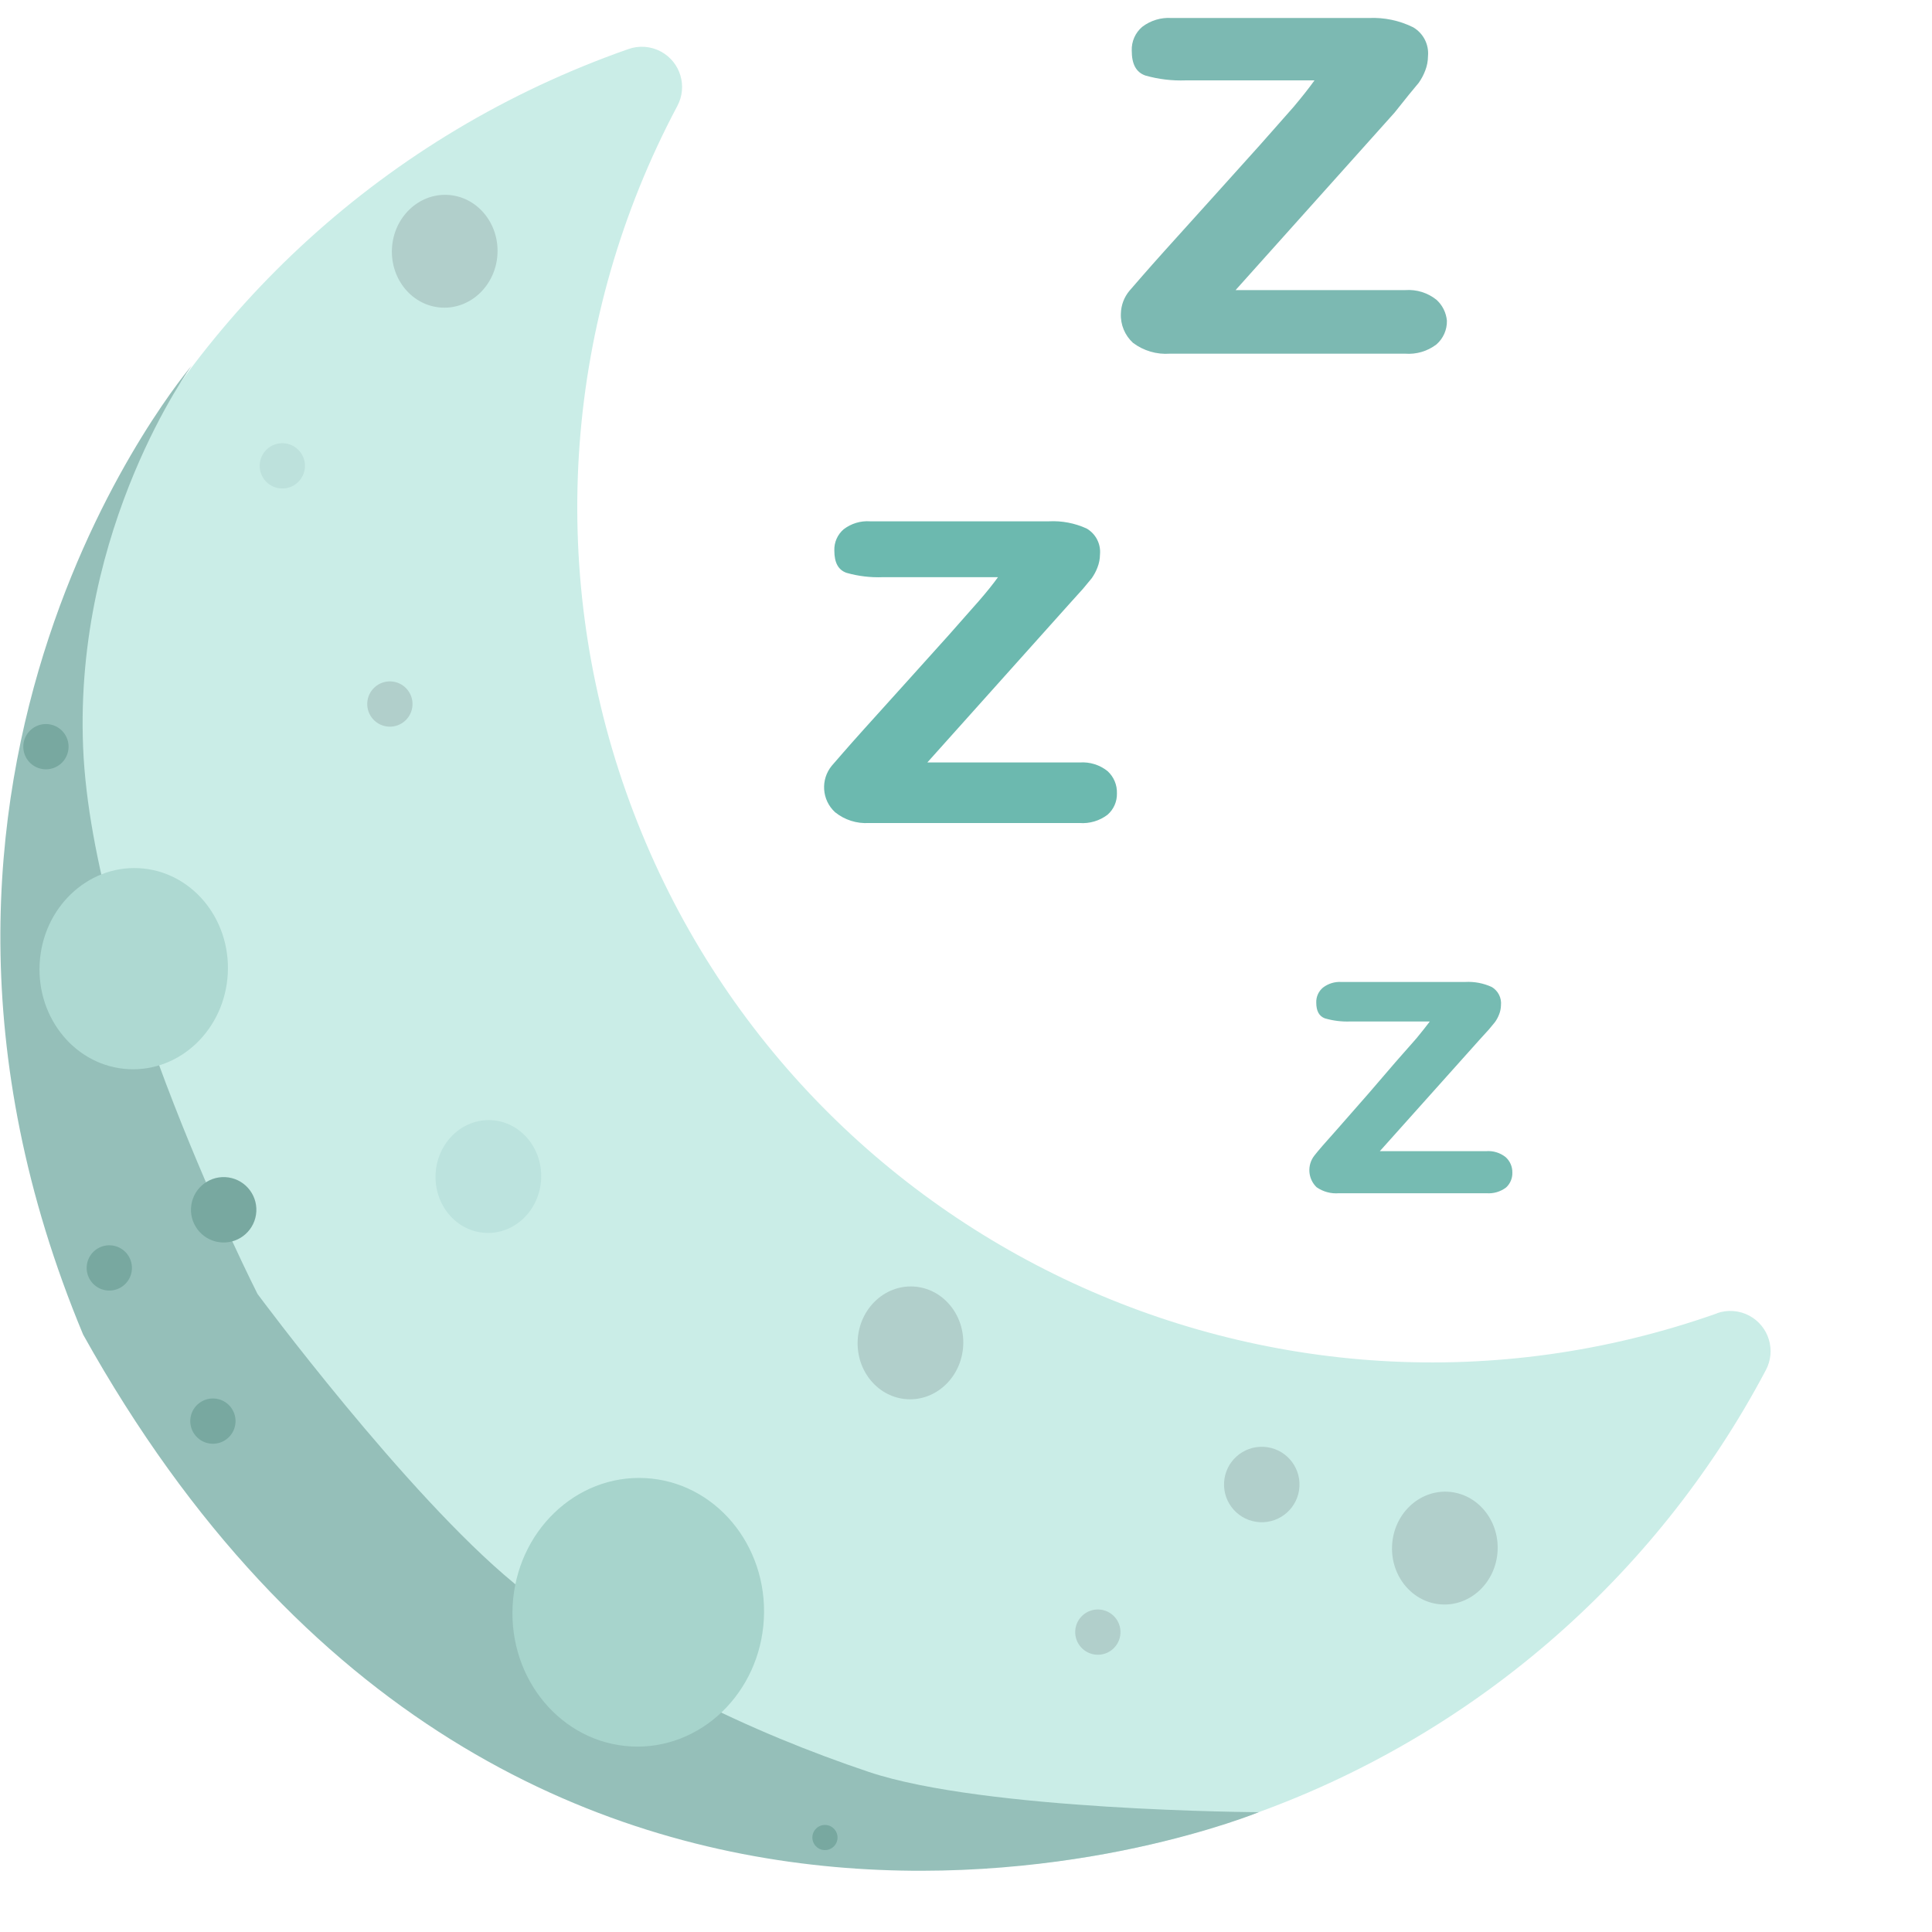
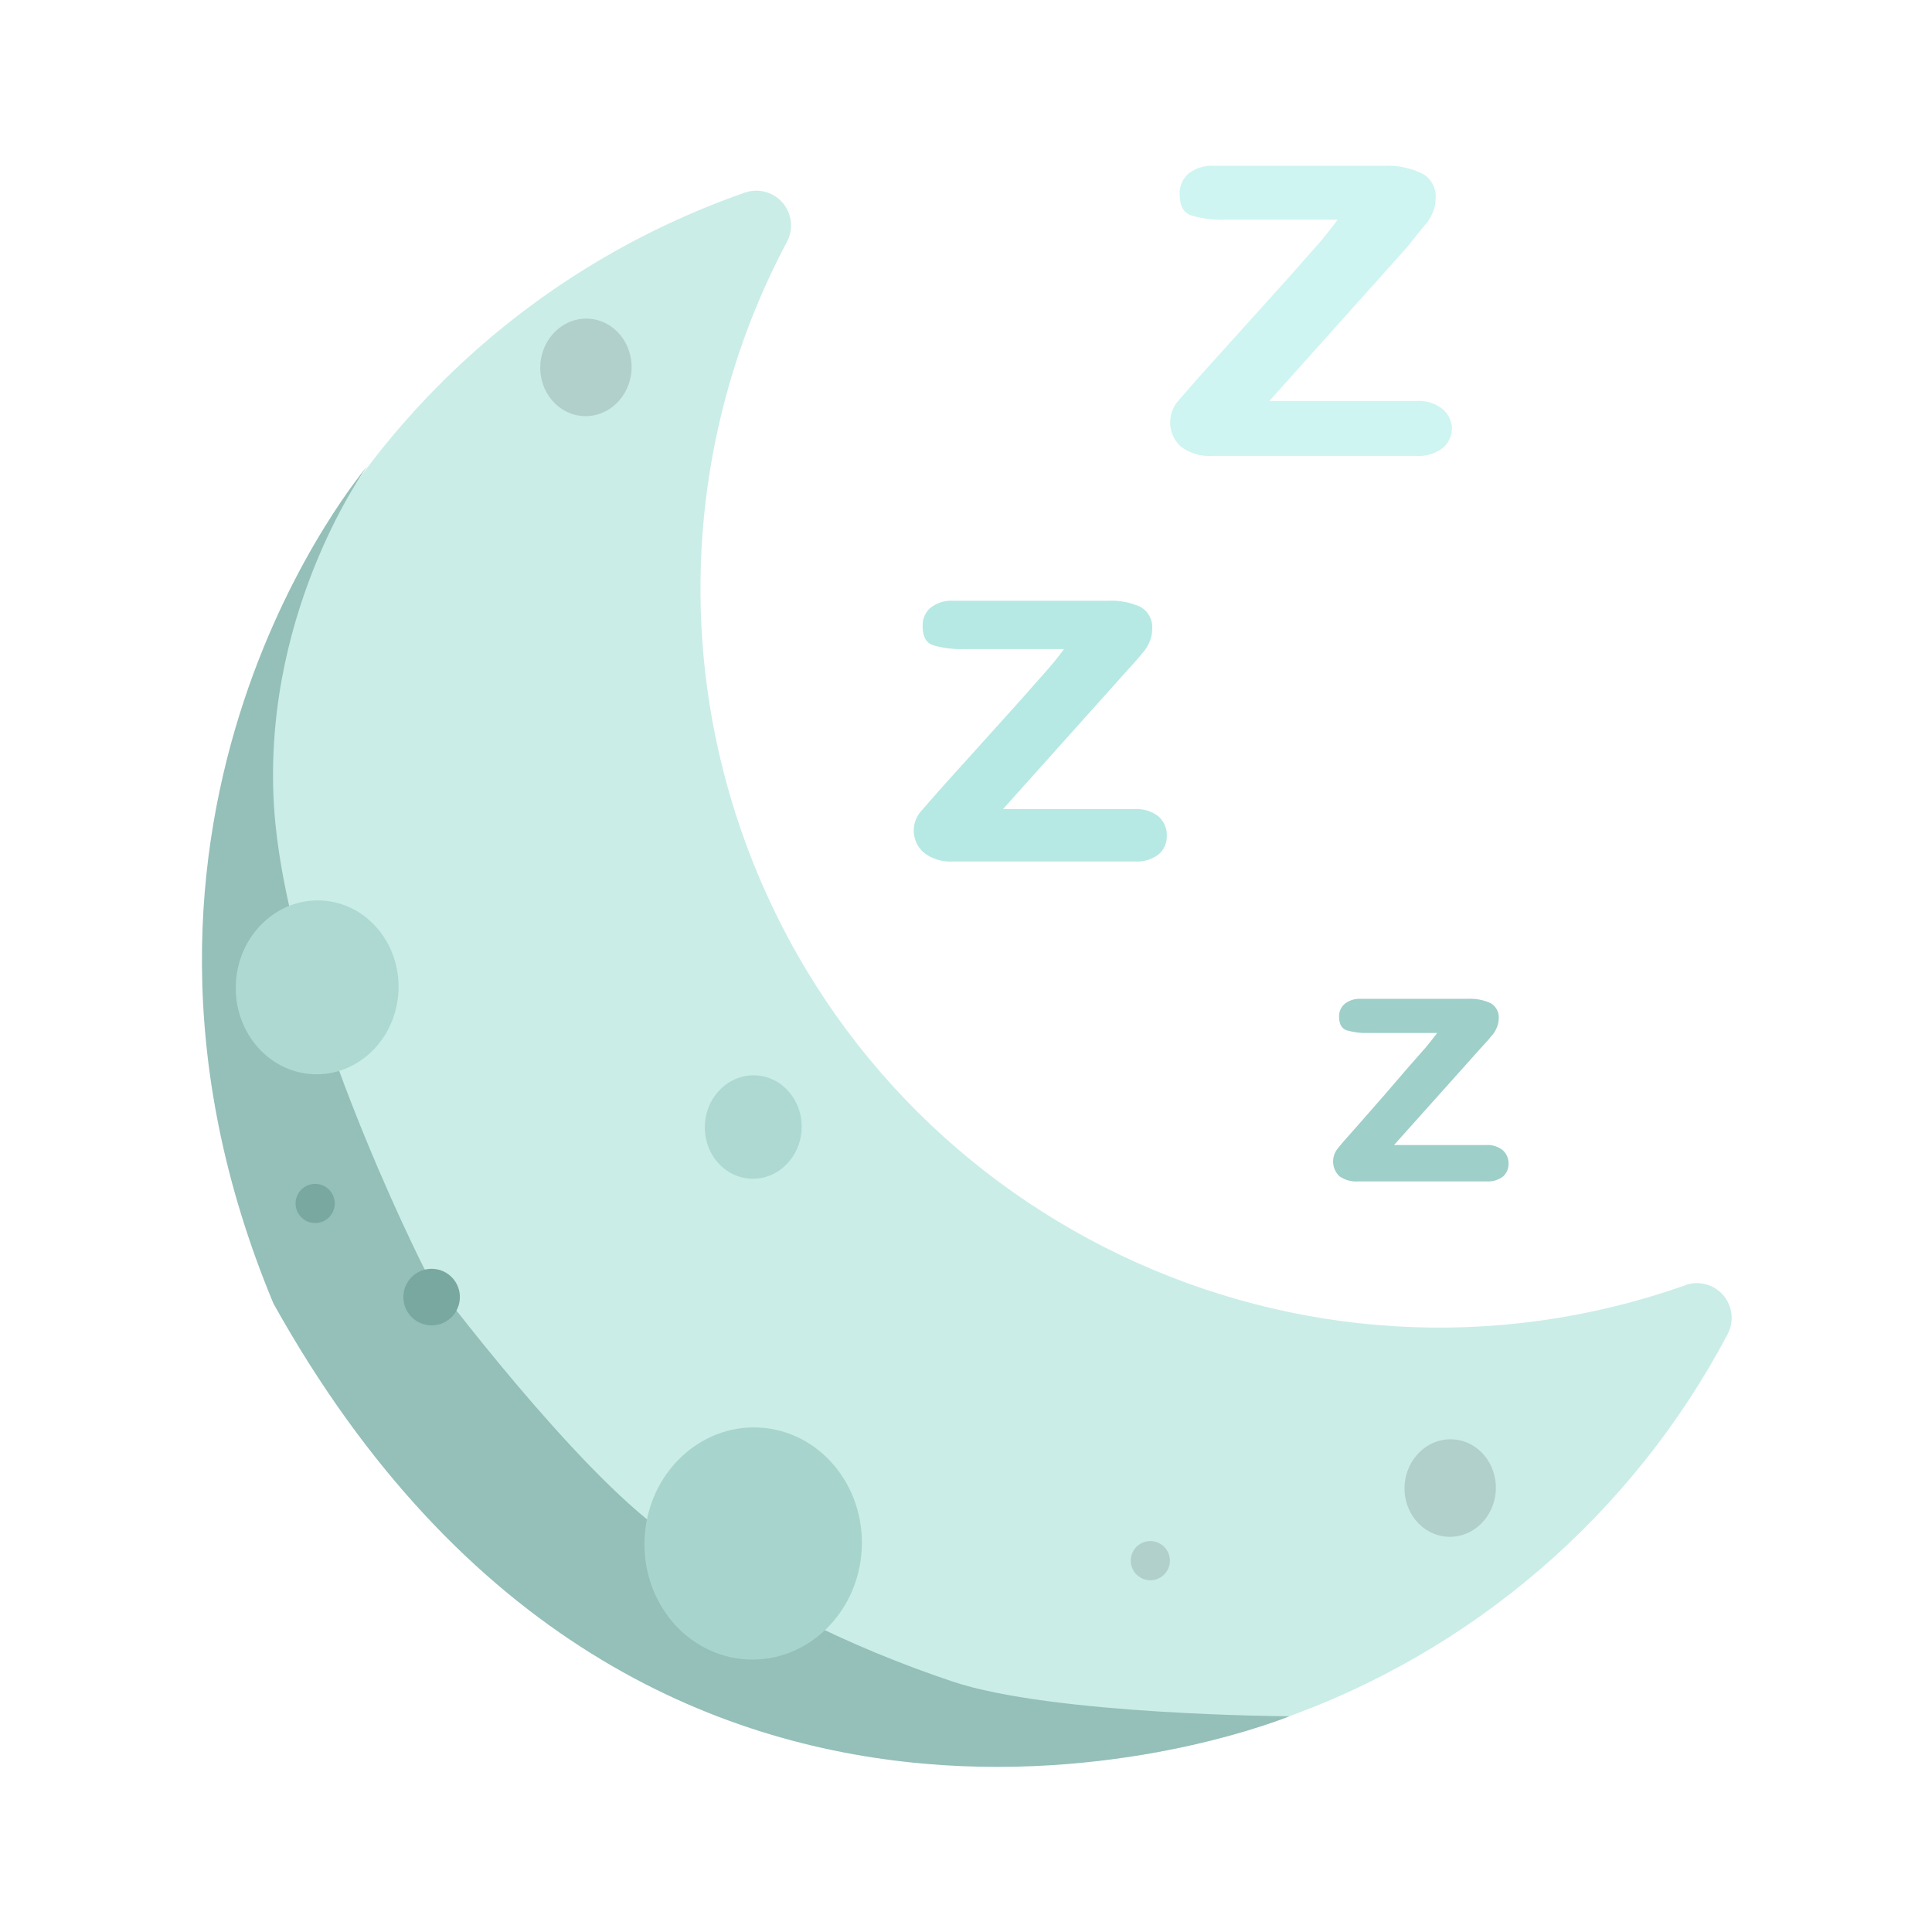
<svg xmlns="http://www.w3.org/2000/svg" xmlns:xlink="http://www.w3.org/1999/xlink" width="384px" height="384px" viewBox="0 0 384 384" version="1.1">
  <defs>
    <path d="M0 0L383.186 0L383.186 383.186L0 383.186L0 0Z" id="path_1" />
    <clipPath id="mask_1">
      <use xlink:href="#path_1" />
    </clipPath>
  </defs>
  <g id="icon">
    <path d="M0 0L383.186 0L383.186 383.186L0 383.186L0 0Z" id="Background" fill="none" fill-rule="evenodd" stroke="none" />
    <g clip-path="url(#mask_1)">
-       <g id="moon" transform="matrix(0.9986295 0.05233592 -0.05233592 0.9986295 9.4104 3.088062)">
-         <path d="M351.132 240.368C349.082 239.398 346.716 239.345 344.624 240.22L344.704 240.22C257.985 276.089 158.608 234.867 122.739 148.148C104.546 104.163 105.636 54.563 125.744 11.42C127.633 7.426 125.926 2.657 121.932 0.768C119.882 -0.202 117.516 -0.255 115.424 0.62C20.363 39.67 -25.044 148.388 14.005 243.449C53.054 338.51 161.772 383.917 256.834 344.868C300.19 327.058 335.228 293.543 354.945 251.02C356.833 247.026 355.126 242.257 351.132 240.368L351.132 240.368Z" transform="matrix(1 -6.0072103E-10 6.0072103E-10 1 0.228363 0)" id="shape" fill="#CAEDE7" fill-rule="evenodd" stroke="none" />
-         <path d="M32.323 0C32.323 0 10.592 33.122 14.717 76.997C18.842 120.873 55.017 183.627 55.017 183.627C55.017 183.627 86.515 221.79 108.956 238.379C131.398 254.967 157.906 265.614 181.322 272.138C204.738 278.662 259.135 276.071 259.135 276.071C259.135 276.071 115.52 344.343 20.823 193.502C-31.992 83.436 32.323 0 32.323 0Z" transform="matrix(1 -6.0072103E-10 6.0072103E-10 1 0 67.93665)" id="shadow" fill="#95BFB9" fill-rule="evenodd" stroke="none" />
-         <path d="M0 2.5C0 1.119 1.119 0 2.5 0C3.881 0 5 1.119 5 2.5C5 3.881 3.881 5 2.5 5C1.119 5 0 3.881 0 2.5Z" transform="matrix(1 -6.0072103E-10 6.0072103E-10 1 170.7959 351.0475)" id="Ellipse-12" fill="#78A8A0" fill-rule="evenodd" stroke="none" />
-         <g id="craters" transform="matrix(1 -6.0072103E-10 6.0072103E-10 1 2.824524 31.43688)">
-           <path d="M0 6.5C0 2.91 2.91 0 6.5 0C10.09 0 13 2.91 13 6.5C13 10.09 10.09 13 6.5 13C2.91 13 0 10.09 0 6.5Z" transform="matrix(1 -6.0072103E-10 6.0072103E-10 1 38.09572 197.2705)" id="Ellipse-16" fill="#78A8A0" fill-rule="evenodd" stroke="none" />
-           <path d="M0 4.5C0 2.015 2.015 0 4.5 0C6.985 0 9 2.015 9 4.5C9 6.985 6.985 9 4.5 9C2.015 9 0 6.985 0 4.5Z" transform="matrix(1 -6.0072103E-10 6.0072103E-10 1 0 109.1999)" id="Ellipse-15" fill="#78A8A0" fill-rule="evenodd" stroke="none" />
-           <path d="M0 4.5C0 2.015 2.015 0 4.5 0C6.985 0 9 2.015 9 4.5C9 6.985 6.985 9 4.5 9C2.015 9 0 6.985 0 4.5Z" transform="matrix(1 -6.0072103E-10 6.0072103E-10 1 17.99977 211.9999)" id="Ellipse-14" fill="#78A8A0" fill-rule="evenodd" stroke="none" />
-           <path d="M0 4.5C0 2.015 2.015 0 4.5 0C6.985 0 9 2.015 9 4.5C9 6.985 6.985 9 4.5 9C2.015 9 0 6.985 0 4.5Z" transform="matrix(1 -6.0072103E-10 6.0072103E-10 1 67.82384 97.15645)" id="Ellipse-13" fill="#B1CFCB" fill-rule="evenodd" stroke="none" />
-           <path d="M0 4.5C0 2.015 2.015 0 4.5 0C6.985 0 9 2.015 9 4.5C9 6.985 6.985 9 4.5 9C2.015 9 0 6.985 0 4.5Z" transform="matrix(1 -6.0072103E-10 6.0072103E-10 1 217.9997 274.0021)" id="Ellipse-11" fill="#B1CFCB" fill-rule="evenodd" stroke="none" />
-           <path d="M0 11.216C0 5.022 4.701 0 10.5 0C16.299 0 21 5.022 21 11.216C21 17.41 16.299 22.432 10.5 22.432C4.701 22.432 0 17.41 0 11.216Z" transform="matrix(1 -6.0072103E-10 6.0072103E-10 1 86.28853 183.1985)" id="Ellipse-8" fill="#BCE3DE" fill-rule="evenodd" stroke="none" />
-           <path d="M0 4.5C0 2.015 2.015 0 4.5 0C6.985 0 9 2.015 9 4.5C9 6.985 6.985 9 4.5 9C2.015 9 0 6.985 0 4.5Z" transform="matrix(1 -6.0072103E-10 6.0072103E-10 1 43.99943 50.99989)" id="Ellipse-6" fill="#BDE1DC" fill-rule="evenodd" stroke="none" />
-           <path d="M0 4.5C0 2.015 2.015 0 4.5 0C6.985 0 9 2.015 9 4.5C9 6.985 6.985 9 4.5 9C2.015 9 0 6.985 0 4.5Z" transform="matrix(1 -6.0072103E-10 6.0072103E-10 1 40.15755 241.3268)" id="Ellipse-12" fill="#78A8A0" fill-rule="evenodd" stroke="none" />
-           <path d="M0 7.5C0 3.358 3.358 0 7.5 0C11.642 0 15 3.358 15 7.5C15 11.642 11.642 15 7.5 15C3.358 15 0 11.642 0 7.5Z" transform="matrix(1 -6.0072103E-10 6.0072103E-10 1 245.9997 239.9998)" id="Ellipse-5" fill="#B1CFCB" fill-rule="evenodd" stroke="none" />
-           <path d="M0 11.216C0 5.022 4.701 0 10.5 0C16.299 0 21 5.022 21 11.216C21 17.41 16.299 22.432 10.5 22.432C4.701 22.432 0 17.41 0 11.216Z" transform="matrix(1 -6.0072103E-10 6.0072103E-10 1 280.0002 247)" id="Ellipse-4" fill="#B1CFCB" fill-rule="evenodd" stroke="none" />
-           <path d="M0 26.704C0 11.956 11.193 0 25 0C38.807 0 50 11.956 50 26.704C50 41.453 38.807 53.409 25 53.409C11.193 53.409 0 41.453 0 26.704Z" transform="matrix(1 -6.0072103E-10 6.0072103E-10 1 106.0708 252.6405)" id="Ellipse-2" fill="#A7D4CC" fill-rule="evenodd" stroke="none" />
-           <path d="M0 20C0 8.954 8.383 0 18.723 0C29.064 0 37.447 8.954 37.447 20C37.447 31.046 29.064 40 18.723 40C8.383 40 0 31.046 0 20Z" transform="matrix(1 -6.0072103E-10 6.0072103E-10 1 5.508987 136.8476)" id="Ellipse" fill="#AED9D2" fill-rule="evenodd" stroke="none" />
-           <path d="M0 11.216C0 5.022 4.701 0 10.5 0C16.299 0 21 5.022 21 11.216C21 17.41 16.299 22.432 10.5 22.432C4.701 22.432 0 17.41 0 11.216Z" transform="matrix(1 -6.0072103E-10 6.0072103E-10 1 67.99982 0)" id="Ellipse-7" fill="#B1CFCB" fill-rule="evenodd" stroke="none" />
-           <path d="M0 11.216C0 5.022 4.701 0 10.5 0C16.299 0 21 5.022 21 11.216C21 17.41 16.299 22.432 10.5 22.432C4.701 22.432 0 17.41 0 11.216Z" transform="matrix(1 -6.0072103E-10 6.0072103E-10 1 171.7958 211.8261)" id="Ellipse-9" fill="#B1CFCB" fill-rule="evenodd" stroke="none" />
+       <g id="moon" transform="translate(40.13646 37.89458)">
+         <path d="M300.181 217.961C298.456 217.032 296.417 216.879 294.572 217.539L294.641 217.543C218.182 244.575 134.287 204.507 107.255 128.048C93.544 89.268 96.728 46.514 116.032 10.192C117.843 6.83 116.585 2.638 113.224 0.827C111.499 -0.103 109.459 -0.256 107.614 0.405C23.813 29.805 -20.289 121.572 9.11 205.373C38.509 289.174 130.276 333.276 214.078 303.877C252.299 290.469 284.052 263.131 302.99 227.326C304.8 223.965 303.543 219.772 300.181 217.961L300.181 217.961Z" transform="translate(0.2317505 0)" id="shape" fill="#CAEDE7" fill-rule="evenodd" stroke="none" />
+         <path d="M32.891 0C32.891 0 12.639 27.6 14.215 65.65C15.79 103.7 44.17 159.491 44.17 159.491C44.17 159.491 69.626 193.85 88.242 209.181C106.858 224.511 129.253 234.897 149.165 241.587C169.078 248.275 216.138 248.5 216.138 248.5C216.138 248.5 89.114 300.921 14.215 166.467C-26.385 69.094 32.891 0 32.891 0Z" transform="translate(0 54.72865)" id="shadow" fill="#95BFB9" fill-rule="evenodd" stroke="none" />
+         <g id="craters" transform="translate(6.719681 25.43462)">
+           <path d="M0.008 5.323C0.17 2.225 2.813 -0.155 5.911 0.008C9.009 0.17 11.389 2.813 11.226 5.911C11.064 9.009 8.421 11.389 5.323 11.226C2.225 11.064 -0.155 8.421 0.008 5.323Z" transform="translate(33.31728 188.8568)" id="Ellipse-16" fill="#78A8A0" fill-rule="evenodd" stroke="none" />
+           <path d="M0.005 3.685C0.118 1.541 1.948 -0.107 4.092 0.005C6.237 0.118 7.885 1.948 7.772 4.092C7.66 6.237 5.83 7.885 3.685 7.772C1.541 7.66 -0.107 5.83 0.005 3.685Z" transform="translate(177.8923 242.9758)" id="Ellipse-11" fill="#B1CFCB" fill-rule="evenodd" stroke="none" />
+           <path d="M0.005 3.685C0.118 1.541 1.948 -0.107 4.092 0.005C6.237 0.118 7.885 1.948 7.772 4.092C7.66 6.237 5.83 7.885 3.685 7.772C1.541 7.66 -0.107 5.83 0.005 3.685Z" transform="translate(11.89691 171.9792)" id="Ellipse-12" fill="#78A8A0" fill-rule="evenodd" stroke="none" />
+           <path d="M0.014 9.216C0.295 3.87 4.579 -0.25 9.583 0.012C14.587 0.274 18.417 4.82 18.137 10.166C17.857 15.511 13.573 19.632 8.568 19.37C3.564 19.108 -0.266 14.562 0.014 9.216Z" transform="translate(232.3056 222.7427)" id="Ellipse-4" fill="#B1CFCB" fill-rule="evenodd" stroke="none" />
+           <path d="M0.034 21.943C0.701 9.215 10.901 -0.596 22.817 0.028C34.732 0.653 43.85 11.477 43.183 24.204C42.516 36.932 32.316 46.743 20.401 46.119C8.486 45.494 -0.633 34.67 0.034 21.943Z" transform="translate(81.23346 220.3834)" id="Ellipse-2" fill="#A7D4CC" fill-rule="evenodd" stroke="none" />
+           <path d="M0.026 16.434C0.525 6.902 8.164 -0.447 17.088 0.021C26.012 0.489 32.841 8.595 32.341 18.127C31.842 27.66 24.203 35.008 15.279 34.54C6.355 34.072 -0.474 25.966 0.026 16.434Z" transform="translate(0 115.6323)" id="Ellipse" fill="#AED9D2" fill-rule="evenodd" stroke="none" />
+           <path d="M0.015 9.777C0.313 4.106 4.857 -0.266 10.166 0.013C15.475 0.291 19.538 5.114 19.241 10.784C18.943 16.455 14.399 20.827 9.09 20.549C3.781 20.27 -0.282 15.448 0.015 9.777Z" transform="translate(93.22983 150.3955)" id="Ellipse-17" fill="#AED9D2" fill-rule="evenodd" stroke="none" />
+           <path d="M0.014 9.216C0.295 3.87 4.579 -0.25 9.583 0.012C14.587 0.274 18.417 4.82 18.137 10.166C17.857 15.511 13.573 19.632 8.568 19.37C3.564 19.108 -0.266 14.562 0.014 9.216Z" transform="translate(60.5257 0)" id="Ellipse-7" fill="#B1CFCB" fill-rule="evenodd" stroke="none" />
        </g>
      </g>
-       <g id="zs" transform="translate(163.793 3.556961)">
-         <path d="M56.343 49.671C54.785 48.426 52.815 47.813 50.826 47.952L20.521 47.952L48.82 16.357L51.471 13.419L53.191 11.342C53.663 10.677 54.048 9.955 54.337 9.193C54.662 8.371 54.831 7.496 54.838 6.613C55.038 4.524 54.003 2.509 52.188 1.455C49.832 0.378 47.251 -0.114 44.665 0.022L9.13 0.022C7.253 -0.106 5.394 0.455 3.9 1.598C2.666 2.649 1.979 4.205 2.037 5.825C2.037 8.261 2.825 9.694 4.473 10.267C6.801 10.926 9.219 11.216 11.637 11.127L34.563 11.127C33.608 12.464 32.342 14.04 30.766 15.855L24.82 22.59L17.082 31.187L7.84 41.432C4.616 45.014 2.539 47.45 1.536 48.596C-0.739 51.359 -0.456 55.419 2.18 57.838C4.077 59.372 6.48 60.14 8.915 59.988L50.755 59.988C52.756 60.144 54.746 59.558 56.343 58.34C57.56 57.277 58.242 55.728 58.206 54.113C58.267 52.43 57.586 50.806 56.343 49.671L56.343 49.671Z" transform="translate(0 100.0361)" id="Shape" fill="#6CB9AF" fill-rule="evenodd" stroke="none" />
-         <path d="M39.028 34.843C37.928 33.962 36.535 33.536 35.131 33.648L14.009 33.648L33.81 11.52L35.696 9.446L36.891 8C37.226 7.534 37.501 7.027 37.708 6.491C37.943 5.912 38.071 5.294 38.085 4.668C38.243 3.201 37.53 1.777 36.262 1.022C34.61 0.263 32.798 -0.082 30.982 0.017L6.339 0.017C5.028 -0.057 3.733 0.345 2.693 1.148C1.824 1.879 1.338 2.968 1.373 4.103C1.373 5.8 1.939 6.806 3.071 7.246C4.703 7.724 6.401 7.936 8.1 7.874L23.941 7.874C23.25 8.817 22.369 9.886 21.301 11.206L17.152 15.921L11.746 22.207L5.459 29.373C3.196 31.888 1.709 33.606 0.996 34.528C-0.485 36.428 -0.295 39.139 1.436 40.814C2.738 41.722 4.318 42.145 5.899 42.009L35.193 42.009C36.587 42.12 37.974 41.718 39.091 40.877C39.922 40.124 40.381 39.044 40.348 37.923C40.377 36.754 39.895 35.629 39.028 34.843L39.028 34.843Z" transform="translate(96.45023 191.5979)" id="Shape" fill="#76BBB2" fill-rule="evenodd" stroke="none" />
-         <path d="M62.729 56.02C60.989 54.63 58.79 53.945 56.569 54.1L22.809 54.1L54.409 18.82L57.289 15.22L59.209 12.9C59.734 12.156 60.164 11.35 60.489 10.5C60.852 9.583 61.041 8.606 61.049 7.62C61.272 5.287 60.116 3.037 58.089 1.86C55.359 0.512 52.331 -0.121 49.289 0.02L10.089 0.02C7.993 -0.123 5.917 0.503 4.249 1.78C2.871 2.953 2.104 4.691 2.169 6.5C2.169 9.22 3.049 10.82 4.889 11.46C7.489 12.195 10.189 12.519 12.889 12.42L38.489 12.42C37.422 13.913 36.036 15.673 34.329 17.7L27.689 25.22L19.049 34.82L8.729 46.26C5.129 50.26 2.809 52.98 1.689 54.26C0.646 55.525 0.054 57.101 0.009 58.74C-0.098 60.946 0.782 63.086 2.409 64.58C4.519 66.17 7.135 66.937 9.769 66.74L56.489 66.74C58.724 66.915 60.946 66.26 62.729 64.9C64.088 63.713 64.85 61.984 64.809 60.18C64.662 58.581 63.92 57.096 62.729 56.02L62.729 56.02Z" transform="translate(58.9823 0)" id="Shape" fill="#7CB9B2" fill-rule="evenodd" stroke="none" />
+       <g id="zs" transform="translate(181.6167 32.93902)">
+         <path d="M48.689 42.924C47.343 41.848 45.641 41.318 43.922 41.438L17.733 41.438L42.188 14.135L44.479 11.597L45.965 9.801C46.373 9.227 46.706 8.602 46.956 7.944C47.237 7.234 47.383 6.478 47.389 5.715C47.562 3.91 46.667 2.168 45.098 1.257C43.063 0.326 40.833 -0.098 38.598 0.019L7.89 0.019C6.268 -0.091 4.661 0.393 3.37 1.381C2.304 2.289 1.71 3.634 1.76 5.034C1.76 7.139 2.441 8.377 3.865 8.872C5.878 9.442 7.967 9.693 10.057 9.615L29.868 9.615C29.042 10.771 27.949 12.133 26.587 13.702L21.448 19.521L14.762 26.951L6.775 35.804C3.989 38.899 2.194 41.004 1.327 41.995C-0.639 44.382 -0.394 47.891 1.884 49.981C3.523 51.307 5.6 51.97 7.704 51.839L43.86 51.839C45.59 51.974 47.309 51.467 48.689 50.415C49.741 49.496 50.331 48.158 50.299 46.762C50.352 45.308 49.763 43.904 48.689 42.924L48.689 42.924Z" transform="translate(0 86.44699)" id="Shape" fill="#B6E9E3" fill-rule="evenodd" stroke="none" />
+         <path d="M33.726 30.109C32.776 29.349 31.572 28.98 30.358 29.077L12.106 29.077L29.218 9.955L30.847 8.163L31.879 6.913C32.169 6.511 32.407 6.073 32.586 5.61C32.789 5.108 32.899 4.575 32.912 4.034C33.048 2.766 32.432 1.535 31.336 0.883C29.908 0.228 28.342 -0.071 26.773 0.014L5.478 0.014C4.345 -0.049 3.226 0.298 2.328 0.992C1.577 1.624 1.156 2.565 1.187 3.545C1.187 5.012 1.676 5.881 2.654 6.262C4.064 6.674 5.531 6.858 6.999 6.805L20.689 6.805C20.091 7.62 19.331 8.543 18.407 9.684L14.822 13.758L10.15 19.191L4.718 25.383C2.762 27.556 1.477 29.041 0.861 29.838C-0.419 31.48 -0.255 33.822 1.241 35.27C2.366 36.054 3.731 36.42 5.098 36.302L30.413 36.302C31.617 36.399 32.815 36.051 33.781 35.325C34.499 34.673 34.896 33.74 34.867 32.771C34.892 31.761 34.476 30.789 33.726 30.109L33.726 30.109Z" transform="translate(83.34827 165.571)" id="Shape" fill="#9ECFC9" fill-rule="evenodd" stroke="none" />
+         <path d="M54.208 48.41C52.704 47.209 50.804 46.617 48.884 46.751L19.71 46.751L47.018 16.264L49.507 13.152L51.166 11.148C51.619 10.505 51.991 9.808 52.272 9.074C52.586 8.281 52.749 7.437 52.756 6.585C52.949 4.569 51.95 2.624 50.198 1.607C47.839 0.442 45.222 -0.105 42.593 0.017L8.718 0.017C6.907 -0.106 5.113 0.435 3.672 1.538C2.481 2.552 1.818 4.054 1.874 5.617C1.874 7.968 2.635 9.35 4.225 9.903C6.471 10.538 8.805 10.818 11.138 10.733L33.26 10.733C32.338 12.023 31.141 13.544 29.666 15.296L23.927 21.794L16.461 30.09L7.543 39.976C4.432 43.433 2.427 45.783 1.459 46.889C0.558 47.982 0.046 49.344 0.008 50.761C-0.085 52.667 0.676 54.516 2.082 55.807C3.905 57.181 6.166 57.844 8.442 57.674L48.815 57.674C50.747 57.825 52.667 57.259 54.208 56.084C55.382 55.058 56.04 53.564 56.005 52.005C55.878 50.623 55.237 49.34 54.208 48.41L54.208 48.41Z" transform="translate(50.97003 0)" id="Shape" fill="#CEF5F1" fill-rule="evenodd" stroke="none" />
      </g>
    </g>
  </g>
</svg>
